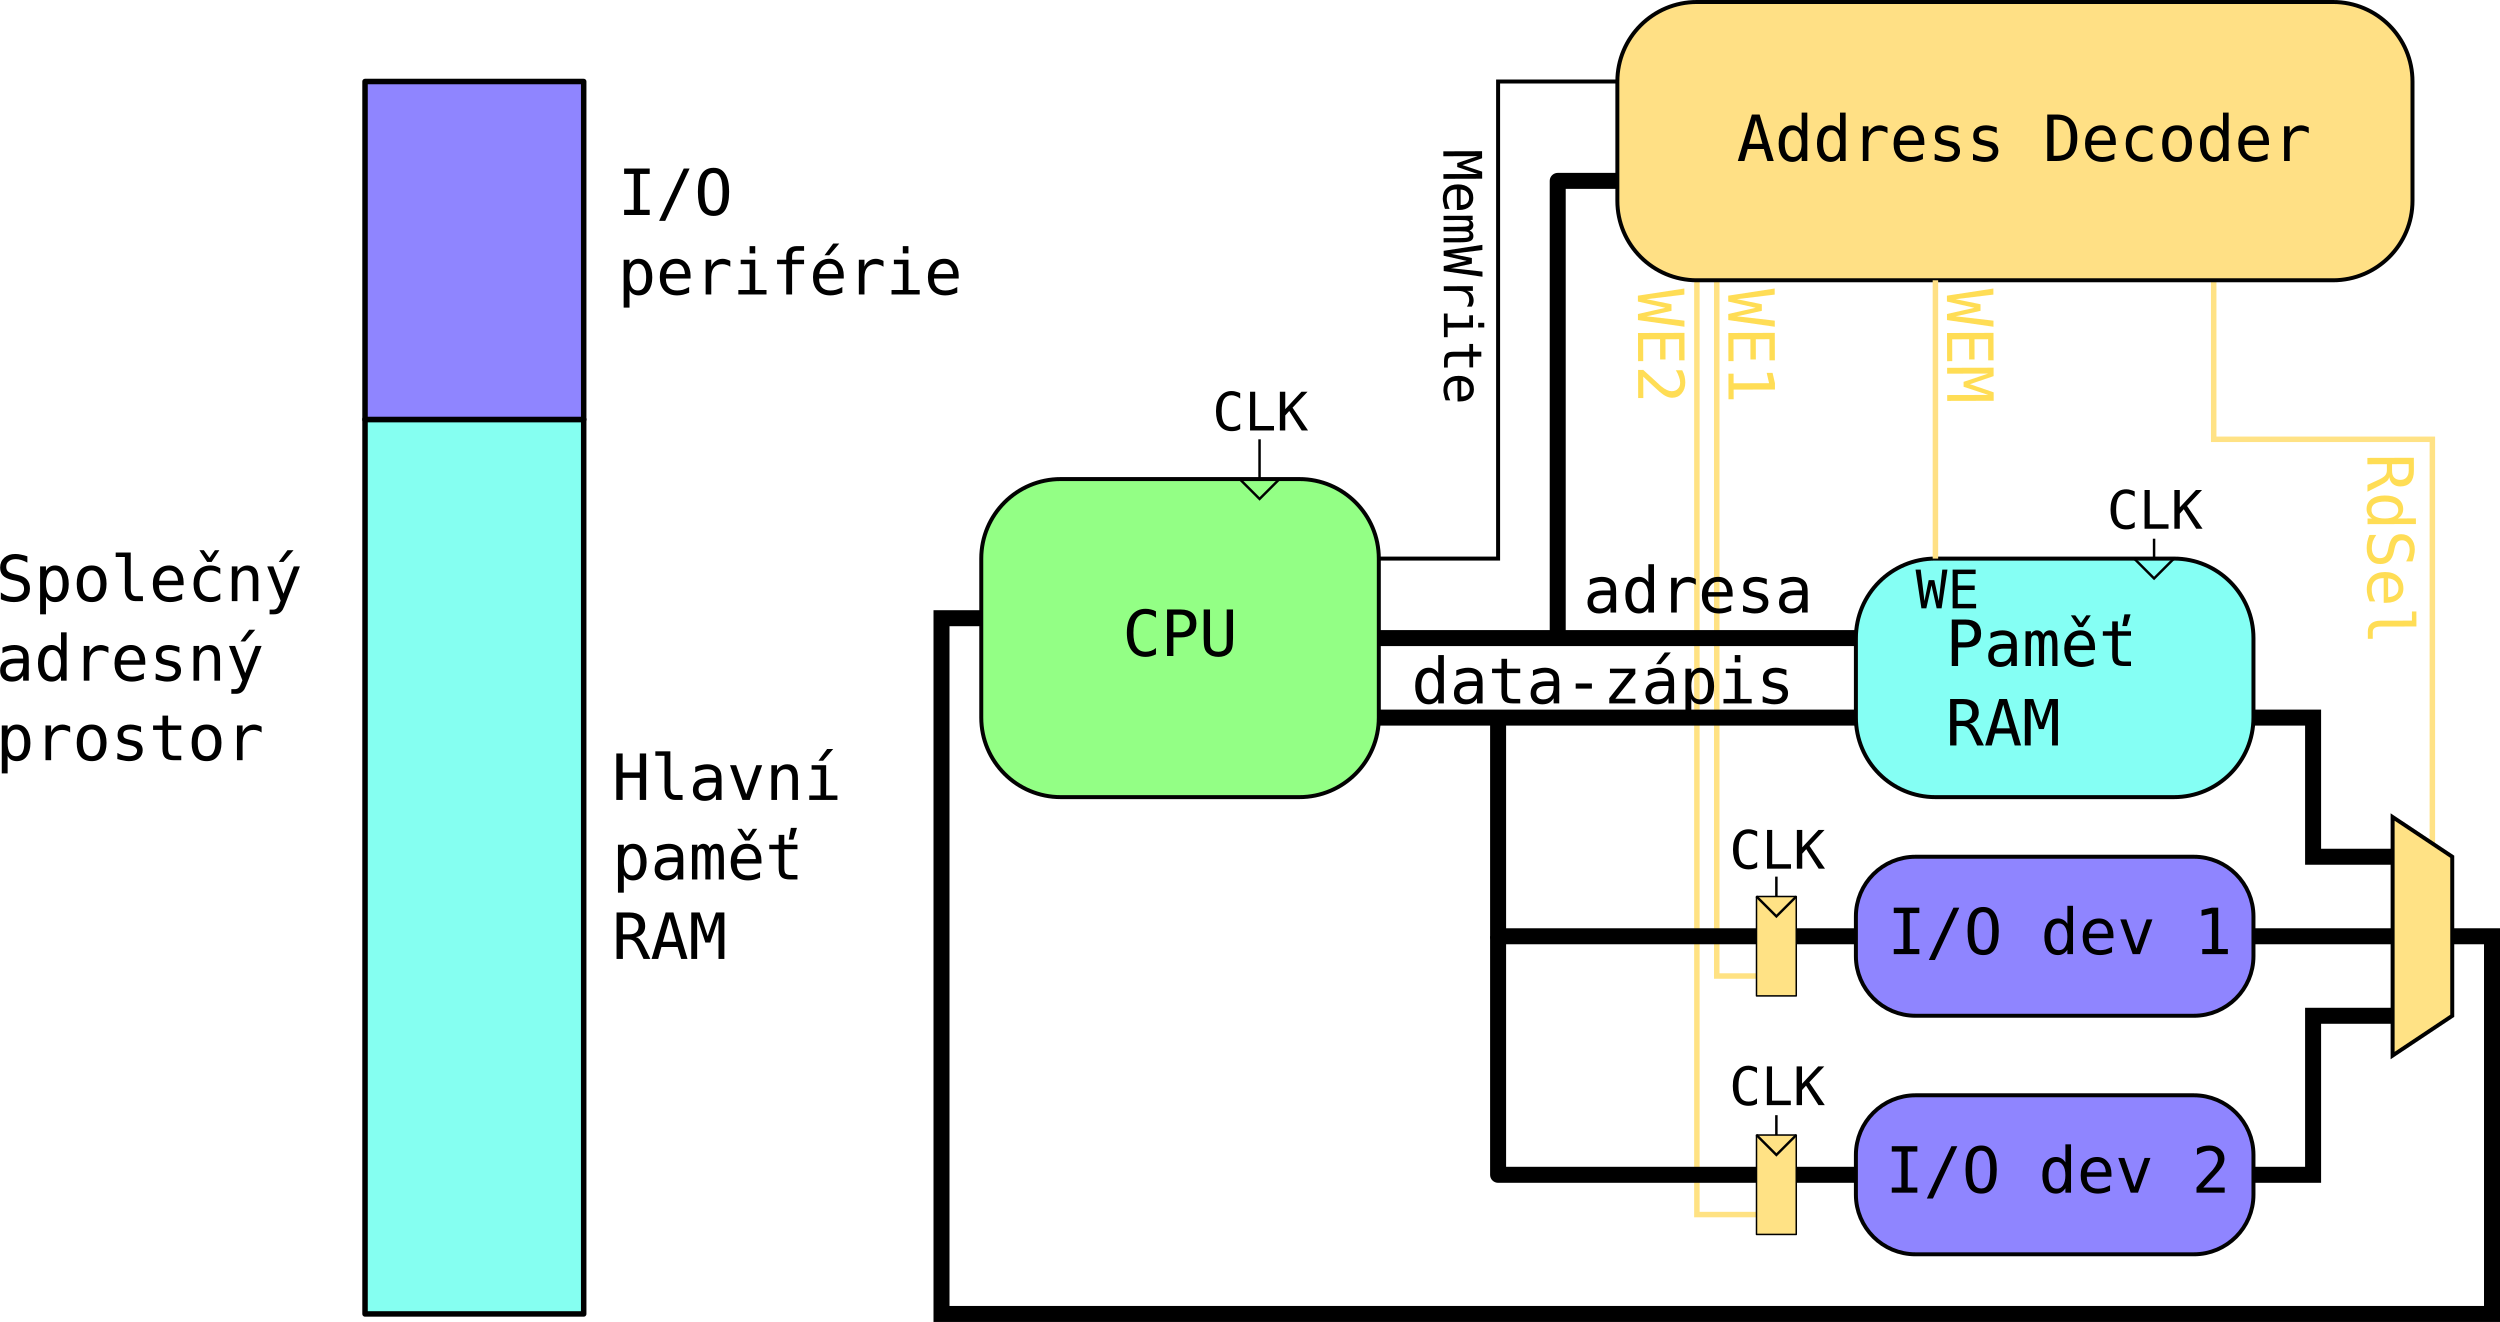
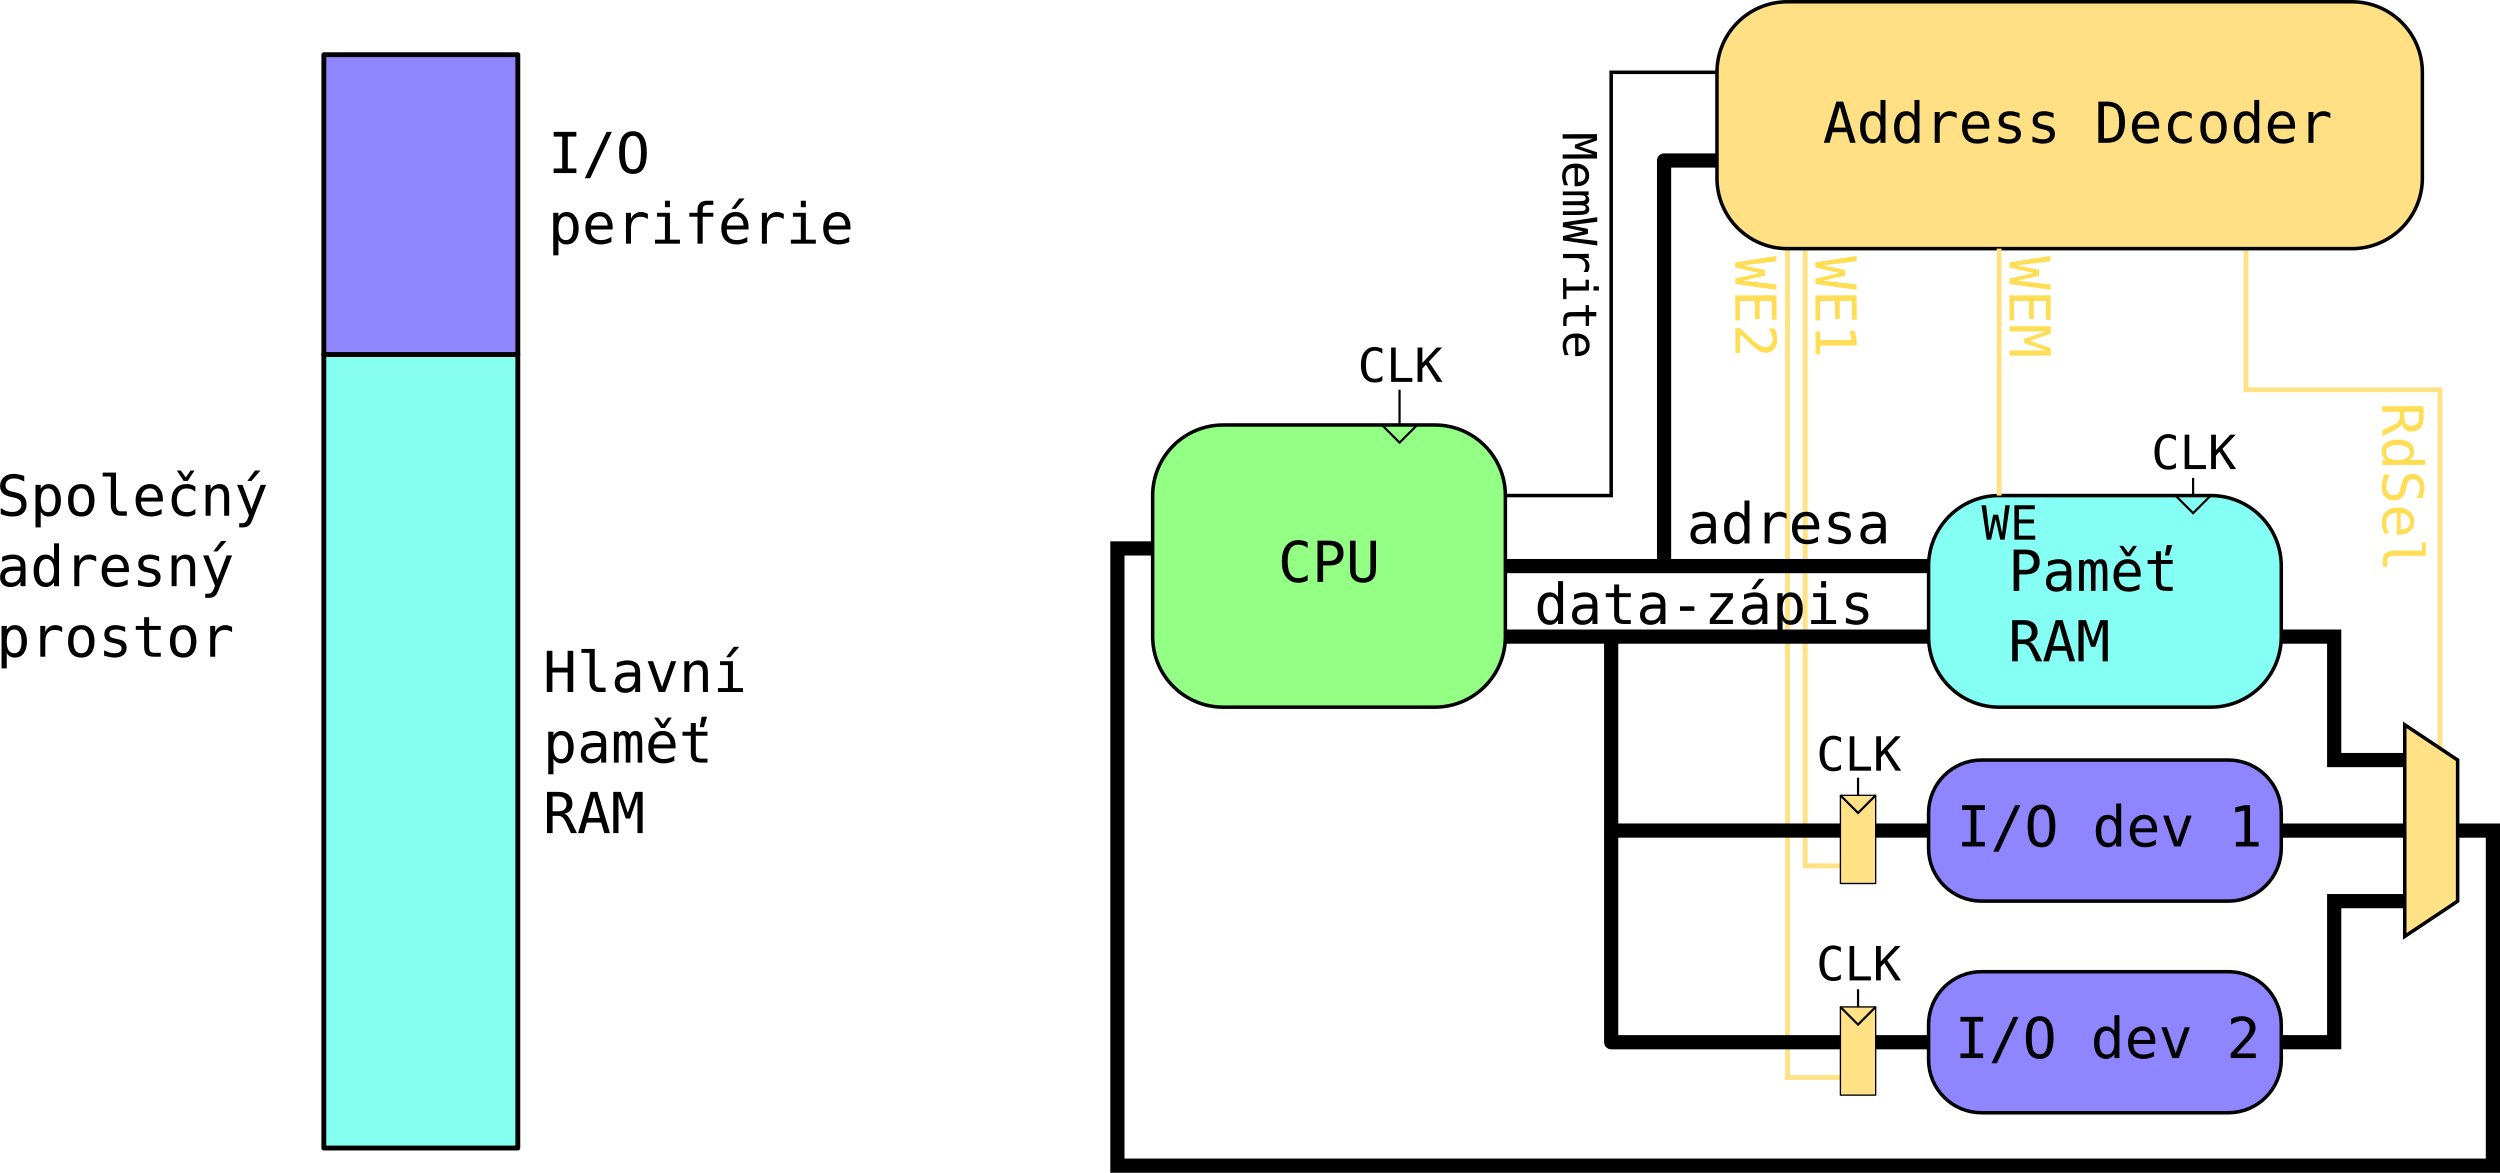
- <svg xmlns="http://www.w3.org/2000/svg" width="166.378mm" height="87.978mm" viewBox="0 0 166.378 87.978" version="1.1" id="svg17171">
+ <svg xmlns="http://www.w3.org/2000/svg" width="187.545mm" height="87.978mm" viewBox="0 0 187.545 87.978" version="1.1" id="svg17171">
  <defs id="defs17165" />
-   <g id="layer1" transform="translate(28.26228,-26.9925)">
+   <g id="layer1" transform="translate(49.42895,-26.9925)">
    <path style="fill:none;stroke:#ffe285;stroke-width:0.365;stroke-linecap:butt;stroke-linejoin:miter;stroke-miterlimit:4;stroke-dasharray:none;stroke-opacity:1" d="m 119.062,45.646 v 10.583 h 14.552 v 26.988" id="path22050" />
    <path style="fill:none;stroke:#ffe283;stroke-width:0.365;stroke-linecap:butt;stroke-linejoin:miter;stroke-miterlimit:4;stroke-dasharray:none;stroke-opacity:1" d="m 85.99,45.646 v 46.302 h 2.646" id="path21903-1" />
    <path style="fill:none;stroke:#ffe283;stroke-width:0.365;stroke-linecap:butt;stroke-linejoin:miter;stroke-miterlimit:4;stroke-dasharray:none;stroke-opacity:1" d="m 84.667,45.646 v 62.177 h 3.969" id="path21903" />
    <rect style="opacity:1;fill:#ffe085;fill-opacity:1;stroke:#020202;stroke-width:0.265;stroke-linejoin:round;stroke-miterlimit:4;stroke-dasharray:none;stroke-dashoffset:0;stroke-opacity:1" id="rect21650" width="52.917" height="18.521" x="79.375" y="27.125" ry="5.292" />
    <text xml:space="preserve" style="font-style:normal;font-variant:normal;font-weight:normal;font-stretch:normal;font-size:4.233px;line-height:1.25;font-family:'Bitstream Vera Sans Mono';-inkscape-font-specification:'Bitstream Vera Sans Mono';letter-spacing:0px;word-spacing:0px;fill:#000000;fill-opacity:1;stroke:none;stroke-width:0.265" x="87.312" y="37.708" id="text21654">
      <tspan x="87.312" y="37.708" style="stroke-width:0.265" id="tspan21656">Address Decoder</tspan>
    </text>
    <rect style="opacity:1;fill:#93ff85;fill-opacity:1;stroke:#020202;stroke-width:0.265;stroke-linejoin:round;stroke-miterlimit:4;stroke-dasharray:none;stroke-dashoffset:0;stroke-opacity:1" id="rect21650-3" width="26.458" height="21.167" x="37.042" y="58.875" ry="5.292" />
    <rect style="opacity:1;fill:#85fff4;fill-opacity:1;stroke:#020202;stroke-width:0.265;stroke-linejoin:round;stroke-miterlimit:4;stroke-dasharray:none;stroke-dashoffset:0;stroke-opacity:1" id="rect21650-3-5" width="26.458" height="15.875" x="95.25" y="64.167" ry="5.292" />
    <path style="fill:none;stroke:#000000;stroke-width:1.065;stroke-linecap:butt;stroke-linejoin:miter;stroke-miterlimit:4;stroke-dasharray:none;stroke-opacity:1" d="m 63.5,74.75 h 31.75" id="path21699" />
    <path style="fill:none;stroke:#000000;stroke-width:1.065;stroke-linecap:butt;stroke-linejoin:miter;stroke-miterlimit:4;stroke-dasharray:none;stroke-opacity:1" d="m 63.5,69.458 h 31.75" id="path21701" />
    <path style="fill:none;stroke:#000000;stroke-width:0.265px;stroke-linecap:butt;stroke-linejoin:miter;stroke-opacity:1" d="m 63.5,64.167 h 7.938 V 32.417 h 7.938" id="path21703" />
    <path style="fill:none;stroke:#000000;stroke-width:1.065;stroke-linecap:butt;stroke-linejoin:round;stroke-miterlimit:4;stroke-dasharray:none;stroke-opacity:1" d="m 79.375,39.031 h -3.969 v 30.427" id="path21726" />
    <rect style="opacity:1;fill:#8f85ff;fill-opacity:1;stroke:#020202;stroke-width:0.265;stroke-linejoin:round;stroke-miterlimit:4;stroke-dasharray:none;stroke-dashoffset:0;stroke-opacity:1" id="rect21650-3-5-9" width="26.458" height="10.583" x="95.25" y="84.01" ry="3.969" />
    <rect style="opacity:1;fill:#8f85ff;fill-opacity:1;stroke:#020202;stroke-width:0.265;stroke-linejoin:round;stroke-miterlimit:4;stroke-dasharray:none;stroke-dashoffset:0;stroke-opacity:1" id="rect21650-3-5-9-1" width="26.458" height="10.583" x="95.25" y="99.885" ry="3.969" />
    <path style="fill:none;stroke:#000000;stroke-width:1.065;stroke-linecap:butt;stroke-linejoin:round;stroke-miterlimit:4;stroke-dasharray:none;stroke-opacity:1" d="M 95.25,89.302 H 71.438 V 74.75" id="path21726-2" />
    <path style="fill:none;stroke:#000000;stroke-width:1.065;stroke-linecap:butt;stroke-linejoin:round;stroke-miterlimit:4;stroke-dasharray:none;stroke-opacity:1" d="M 95.25,105.177 H 71.438 V 89.302" id="path21726-2-7" />
    <text xml:space="preserve" style="font-style:normal;font-variant:normal;font-weight:normal;font-stretch:normal;font-size:4.233px;line-height:1.25;font-family:'Bitstream Vera Sans Mono';-inkscape-font-specification:'Bitstream Vera Sans Mono';letter-spacing:0px;word-spacing:0px;fill:#000000;fill-opacity:1;stroke:none;stroke-width:0.265" x="101.223" y="71.316" id="text21796">
      <tspan id="tspan21794" x="101.223" y="71.316" style="stroke-width:0.265">Paměť</tspan>
      <tspan x="101.223" y="76.607" style="stroke-width:0.265" id="tspan21798">RAM</tspan>
    </text>
    <text xml:space="preserve" style="font-style:normal;font-variant:normal;font-weight:normal;font-stretch:normal;font-size:4.233px;line-height:1.25;font-family:'Bitstream Vera Sans Mono';-inkscape-font-specification:'Bitstream Vera Sans Mono';letter-spacing:0px;word-spacing:0px;fill:#000000;fill-opacity:1;stroke:none;stroke-width:0.265" x="46.449" y="70.648" id="text21802">
      <tspan id="tspan21800" x="46.449" y="70.648" style="stroke-width:0.265">CPU</tspan>
    </text>
    <text xml:space="preserve" style="font-style:normal;font-variant:normal;font-weight:normal;font-stretch:normal;font-size:4.233px;line-height:1.25;font-family:'Bitstream Vera Sans Mono';-inkscape-font-specification:'Bitstream Vera Sans Mono';letter-spacing:0px;word-spacing:0px;fill:#000000;fill-opacity:1;stroke:none;stroke-width:0.265" x="97.348" y="90.491" id="text21806">
      <tspan id="tspan21804" x="97.348" y="90.491" style="stroke-width:0.265">I/O dev 1</tspan>
    </text>
    <text xml:space="preserve" style="font-style:normal;font-variant:normal;font-weight:normal;font-stretch:normal;font-size:4.233px;line-height:1.25;font-family:'Bitstream Vera Sans Mono';-inkscape-font-specification:'Bitstream Vera Sans Mono';letter-spacing:0px;word-spacing:0px;fill:#000000;fill-opacity:1;stroke:none;stroke-width:0.265" x="97.214" y="106.366" id="text21806-9">
      <tspan id="tspan21804-3" x="97.214" y="106.366" style="stroke-width:0.265">I/O dev 2</tspan>
    </text>
    <rect style="opacity:1;fill:#ffe285;fill-opacity:1;stroke:#000000;stroke-width:0.1;stroke-linejoin:round;stroke-miterlimit:4;stroke-dasharray:none;stroke-dashoffset:0;stroke-opacity:1" id="rect21826" width="2.646" height="6.615" x="88.635" y="86.656" />
    <rect style="opacity:1;fill:#ffe285;fill-opacity:1;stroke:#000000;stroke-width:0.1;stroke-linejoin:round;stroke-miterlimit:4;stroke-dasharray:none;stroke-dashoffset:0;stroke-opacity:1" id="rect21826-6" width="2.646" height="6.615" x="88.635" y="102.531" />
    <path style="fill:none;stroke:#000000;stroke-width:0.165;stroke-linecap:butt;stroke-linejoin:miter;stroke-miterlimit:4;stroke-dasharray:none;stroke-opacity:1" d="m 88.635,86.656 1.323,1.323 1.323,-1.323" id="path21843" />
    <path style="fill:none;stroke:#000000;stroke-width:0.165;stroke-linecap:butt;stroke-linejoin:miter;stroke-miterlimit:4;stroke-dasharray:none;stroke-opacity:1" d="m 88.635,102.531 1.323,1.323 1.323,-1.323" id="path21843-6" />
    <path style="fill:#ffe285;fill-opacity:1;stroke:#000000;stroke-width:0.265px;stroke-linecap:butt;stroke-linejoin:miter;stroke-opacity:1" d="m 130.969,81.365 v 15.875 L 134.938,94.594 V 84.01 Z" id="path21866" />
    <path style="fill:none;stroke:#000000;stroke-width:1.065;stroke-linecap:butt;stroke-linejoin:miter;stroke-miterlimit:4;stroke-dasharray:none;stroke-opacity:1" d="m 121.708,89.302 h 9.26" id="path21868" />
    <path style="fill:none;stroke:#000000;stroke-width:1.065;stroke-linecap:butt;stroke-linejoin:miter;stroke-miterlimit:4;stroke-dasharray:none;stroke-opacity:1" d="m 121.708,105.177 h 3.969 V 94.594 h 5.292" id="path21870" />
    <path style="fill:none;stroke:#000000;stroke-width:1.065;stroke-linecap:butt;stroke-linejoin:miter;stroke-miterlimit:4;stroke-dasharray:none;stroke-opacity:1" d="m 130.969,84.01 h -5.292 V 74.75 h -3.969" id="path21870-6" />
    <path style="fill:none;stroke:#000000;stroke-width:1.065;stroke-linecap:butt;stroke-linejoin:miter;stroke-miterlimit:4;stroke-dasharray:none;stroke-opacity:1" d="m 134.938,89.302 h 2.646 V 114.438 H 34.396 V 68.135 h 2.646" id="path21893" />
    <text xml:space="preserve" style="font-style:normal;font-variant:normal;font-weight:normal;font-stretch:normal;font-size:4.233px;line-height:1.25;font-family:'Bitstream Vera Sans Mono';-inkscape-font-specification:'Bitstream Vera Sans Mono';letter-spacing:0px;word-spacing:0px;fill:#000000;fill-opacity:1;stroke:none;stroke-width:0.265" x="77.107" y="67.757" id="text21897">
      <tspan id="tspan21895" x="77.107" y="67.757" style="stroke-width:0.265">adresa</tspan>
    </text>
    <text xml:space="preserve" style="font-style:normal;font-variant:normal;font-weight:normal;font-stretch:normal;font-size:4.233px;line-height:1.25;font-family:'Bitstream Vera Sans Mono';-inkscape-font-specification:'Bitstream Vera Sans Mono';letter-spacing:0px;word-spacing:0px;fill:#000000;fill-opacity:1;stroke:none;stroke-width:0.265" x="65.673" y="73.805" id="text21901">
      <tspan id="tspan21899" x="65.673" y="73.805" style="stroke-width:0.265">data-zápis</tspan>
    </text>
    <text xml:space="preserve" style="font-style:normal;font-variant:normal;font-weight:normal;font-stretch:normal;font-size:4.233px;line-height:1.25;font-family:'Bitstream Vera Sans Mono';-inkscape-font-specification:'Bitstream Vera Sans Mono';letter-spacing:0px;word-spacing:0px;fill:#000000;fill-opacity:1;stroke:none;stroke-width:0.265" x="46.43" y="-86.63" id="text21922" transform="rotate(89.84839)">
      <tspan id="tspan21920" x="46.43" y="-86.63" style="fill:#ffdd55;stroke-width:0.265">WE1</tspan>
    </text>
    <text xml:space="preserve" style="font-style:normal;font-variant:normal;font-weight:normal;font-stretch:normal;font-size:4.233px;line-height:1.25;font-family:'Bitstream Vera Sans Mono';-inkscape-font-specification:'Bitstream Vera Sans Mono';letter-spacing:0px;word-spacing:0px;fill:#000000;fill-opacity:1;stroke:none;stroke-width:0.265" x="46.414" y="-80.617" id="text21922-8" transform="rotate(89.84839)">
      <tspan id="tspan21920-7" x="46.414" y="-80.617" style="fill:#ffdd55;stroke-width:0.265">WE2</tspan>
    </text>
    <path style="fill:none;stroke:#000000;stroke-width:0.165;stroke-linecap:butt;stroke-linejoin:miter;stroke-miterlimit:4;stroke-dasharray:none;stroke-opacity:1" d="m 54.24,58.875 1.323,1.323 1.323,-1.323" id="path21843-9" />
    <path style="fill:none;stroke:#000000;stroke-width:0.165;stroke-linecap:butt;stroke-linejoin:miter;stroke-miterlimit:4;stroke-dasharray:none;stroke-opacity:1" d="m 55.562,56.229 v 2.646" id="path21957" />
    <text xml:space="preserve" style="font-style:normal;font-variant:normal;font-weight:normal;font-stretch:normal;font-size:4.233px;line-height:1.25;font-family:'Bitstream Vera Sans Mono';-inkscape-font-specification:'Bitstream Vera Sans Mono';letter-spacing:0px;word-spacing:0px;fill:#000000;fill-opacity:1;stroke:none;stroke-width:0.265" x="52.429" y="55.641" id="text21961">
      <tspan id="tspan21959" x="52.429" y="55.641" style="font-size:3.528px;stroke-width:0.265">CLK</tspan>
    </text>
    <text xml:space="preserve" style="font-style:normal;font-variant:normal;font-weight:normal;font-stretch:normal;font-size:4.233px;line-height:1.25;font-family:'Bitstream Vera Sans Mono';-inkscape-font-specification:'Bitstream Vera Sans Mono';letter-spacing:0px;word-spacing:0px;fill:#000000;fill-opacity:1;stroke:none;stroke-width:0.265" x="86.837" y="84.807" id="text21961-2">
      <tspan id="tspan21959-0" x="86.837" y="84.807" style="font-size:3.528px;stroke-width:0.265">CLK</tspan>
    </text>
    <text xml:space="preserve" style="font-style:normal;font-variant:normal;font-weight:normal;font-stretch:normal;font-size:4.233px;line-height:1.25;font-family:'Bitstream Vera Sans Mono';-inkscape-font-specification:'Bitstream Vera Sans Mono';letter-spacing:0px;word-spacing:0px;fill:#000000;fill-opacity:1;stroke:none;stroke-width:0.265" x="86.825" y="100.54" id="text21961-23">
      <tspan id="tspan21959-7" x="86.825" y="100.54" style="font-size:3.528px;stroke-width:0.265">CLK</tspan>
    </text>
    <path style="fill:none;stroke:#000000;stroke-width:0.165;stroke-linecap:butt;stroke-linejoin:miter;stroke-miterlimit:4;stroke-dasharray:none;stroke-opacity:1" d="M 89.958,85.333 V 86.656" id="path21989" />
    <path style="fill:none;stroke:#000000;stroke-width:0.165;stroke-linecap:butt;stroke-linejoin:miter;stroke-miterlimit:4;stroke-dasharray:none;stroke-opacity:1" d="m 89.958,101.208 v 1.323" id="path21991" />
    <text xml:space="preserve" style="font-style:normal;font-variant:normal;font-weight:normal;font-stretch:normal;font-size:4.233px;line-height:1.25;font-family:'Bitstream Vera Sans Mono';-inkscape-font-specification:'Bitstream Vera Sans Mono';letter-spacing:0px;word-spacing:0px;fill:#000000;fill-opacity:1;stroke:none;stroke-width:0.265" x="46.468" y="-101.182" id="text21922-5" transform="rotate(89.84839)">
      <tspan id="tspan21920-9" x="46.468" y="-101.182" style="fill:#ffdd55;stroke-width:0.265">WEM</tspan>
    </text>
    <path style="fill:none;stroke:#ffe085;stroke-width:0.365;stroke-linecap:butt;stroke-linejoin:miter;stroke-miterlimit:4;stroke-dasharray:none;stroke-opacity:1" d="M 100.542,45.646 V 64.167" id="path22011" />
    <text xml:space="preserve" style="font-style:normal;font-variant:normal;font-weight:normal;font-stretch:normal;font-size:4.233px;line-height:1.25;font-family:'Bitstream Vera Sans Mono';-inkscape-font-specification:'Bitstream Vera Sans Mono';letter-spacing:0px;word-spacing:0px;fill:#000000;fill-opacity:1;stroke:none;stroke-width:0.265" x="99.219" y="67.474" id="text22015">
      <tspan id="tspan22013" x="99.219" y="67.474" style="font-size:3.528px;stroke-width:0.265">WE</tspan>
    </text>
    <path style="fill:none;stroke:#000000;stroke-width:0.165;stroke-linecap:butt;stroke-linejoin:miter;stroke-miterlimit:4;stroke-dasharray:none;stroke-opacity:1" d="m 113.771,64.167 1.323,1.323 1.323,-1.323" id="path21843-6-2" />
    <text xml:space="preserve" style="font-style:normal;font-variant:normal;font-weight:normal;font-stretch:normal;font-size:4.233px;line-height:1.25;font-family:'Bitstream Vera Sans Mono';-inkscape-font-specification:'Bitstream Vera Sans Mono';letter-spacing:0px;word-spacing:0px;fill:#000000;fill-opacity:1;stroke:none;stroke-width:0.265" x="111.96" y="62.176" id="text21961-23-2">
      <tspan id="tspan21959-7-8" x="111.96" y="62.176" style="font-size:3.528px;stroke-width:0.265">CLK</tspan>
    </text>
    <path style="fill:none;stroke:#000000;stroke-width:0.165;stroke-linecap:butt;stroke-linejoin:miter;stroke-miterlimit:4;stroke-dasharray:none;stroke-opacity:1" d="m 115.094,62.844 v 1.323" id="path21991-9" />
    <text xml:space="preserve" style="font-style:normal;font-variant:normal;font-weight:normal;font-stretch:normal;font-size:4.233px;line-height:1.25;font-family:'Bitstream Vera Sans Mono';-inkscape-font-specification:'Bitstream Vera Sans Mono';letter-spacing:0px;word-spacing:0px;fill:#000000;fill-opacity:1;stroke:none;stroke-width:0.265" x="57.513" y="-129.135" id="text21922-5-7" transform="rotate(89.84839)">
      <tspan id="tspan21920-9-3" x="57.513" y="-129.135" style="fill:#ffdd55;stroke-width:0.265">RdSel</tspan>
    </text>
    <text xml:space="preserve" style="font-style:normal;font-variant:normal;font-weight:normal;font-stretch:normal;font-size:4.233px;line-height:1.25;font-family:'Bitstream Vera Sans Mono';-inkscape-font-specification:'Bitstream Vera Sans Mono';letter-spacing:0px;word-spacing:0px;fill:#000000;fill-opacity:1;stroke:none;stroke-width:0.265" x="37.144" y="-67.672" id="text22072" transform="rotate(89.81302)">
      <tspan id="tspan22070" x="37.144" y="-67.672" style="font-size:3.528px;stroke-width:0.265">MemWrite</tspan>
    </text>
-     <rect style="opacity:1;fill:#85fff1;fill-opacity:1;stroke:#000000;stroke-width:0.365;stroke-linejoin:round;stroke-miterlimit:4;stroke-dasharray:none;stroke-dashoffset:0;stroke-opacity:1" id="rect22074" width="14.552" height="59.531" x="-3.969" y="54.906" />
-     <rect style="opacity:1;fill:#8f85ff;fill-opacity:1;stroke:#000000;stroke-width:0.365;stroke-linejoin:round;stroke-miterlimit:4;stroke-dasharray:none;stroke-dashoffset:0;stroke-opacity:1" id="rect22074-6" width="14.552" height="22.49" x="-3.969" y="32.417" />
-     <text xml:space="preserve" style="font-style:normal;font-variant:normal;font-weight:normal;font-stretch:normal;font-size:4.233px;line-height:1.25;font-family:'Bitstream Vera Sans Mono';-inkscape-font-specification:'Bitstream Vera Sans Mono';letter-spacing:0px;word-spacing:0px;fill:#000000;fill-opacity:1;stroke:none;stroke-width:0.265" x="-28.537" y="67.001" id="text22102">
-       <tspan id="tspan22100" x="-28.537" y="67.001" style="stroke-width:0.265">Společný</tspan>
-       <tspan x="-28.537" y="72.293" style="stroke-width:0.265" id="tspan22104">adresný</tspan>
-       <tspan x="-28.537" y="77.585" style="stroke-width:0.265" id="tspan22106">prostor</tspan>
+     <rect style="opacity:1;fill:#85fff1;fill-opacity:1;stroke:#000000;stroke-width:0.365;stroke-linejoin:round;stroke-miterlimit:4;stroke-dasharray:none;stroke-dashoffset:0;stroke-opacity:1" id="rect22074" width="14.552" height="59.531" x="-25.135" y="53.583" />
+     <rect style="opacity:1;fill:#8f85ff;fill-opacity:1;stroke:#000000;stroke-width:0.365;stroke-linejoin:round;stroke-miterlimit:4;stroke-dasharray:none;stroke-dashoffset:0;stroke-opacity:1" id="rect22074-6" width="14.552" height="22.49" x="-25.135" y="31.094" />
+     <text xml:space="preserve" style="font-style:normal;font-variant:normal;font-weight:normal;font-stretch:normal;font-size:4.233px;line-height:1.25;font-family:'Bitstream Vera Sans Mono';-inkscape-font-specification:'Bitstream Vera Sans Mono';letter-spacing:0px;word-spacing:0px;fill:#000000;fill-opacity:1;stroke:none;stroke-width:0.265" x="-49.704" y="65.679" id="text22102">
+       <tspan id="tspan22100" x="-49.704" y="65.679" style="stroke-width:0.265">Společný</tspan>
+       <tspan x="-49.704" y="70.97" style="stroke-width:0.265" id="tspan22104">adresný</tspan>
+       <tspan x="-49.704" y="76.262" style="stroke-width:0.265" id="tspan22106">prostor</tspan>
    </text>
-     <text xml:space="preserve" style="font-style:normal;font-variant:normal;font-weight:normal;font-stretch:normal;font-size:4.233px;line-height:1.25;font-family:'Bitstream Vera Sans Mono';-inkscape-font-specification:'Bitstream Vera Sans Mono';letter-spacing:0px;word-spacing:0px;fill:#000000;fill-opacity:1;stroke:none;stroke-width:0.265" x="12.851" y="41.299" id="text22110">
-       <tspan id="tspan22108" x="12.851" y="41.299" style="stroke-width:0.265">I/O </tspan>
-       <tspan x="12.851" y="46.591" style="stroke-width:0.265" id="tspan22112">periférie</tspan>
+     <text xml:space="preserve" style="font-style:normal;font-variant:normal;font-weight:normal;font-stretch:normal;font-size:4.233px;line-height:1.25;font-family:'Bitstream Vera Sans Mono';-inkscape-font-specification:'Bitstream Vera Sans Mono';letter-spacing:0px;word-spacing:0px;fill:#000000;fill-opacity:1;stroke:none;stroke-width:0.265" x="-8.315" y="39.976" id="text22110">
+       <tspan id="tspan22108" x="-8.315" y="39.976" style="stroke-width:0.265">I/O </tspan>
+       <tspan x="-8.315" y="45.268" style="stroke-width:0.265" id="tspan22112">periférie</tspan>
    </text>
-     <text xml:space="preserve" style="font-style:normal;font-variant:normal;font-weight:normal;font-stretch:normal;font-size:4.233px;line-height:1.25;font-family:'Bitstream Vera Sans Mono';-inkscape-font-specification:'Bitstream Vera Sans Mono';letter-spacing:0px;word-spacing:0px;fill:#000000;fill-opacity:1;stroke:none;stroke-width:0.265" x="12.473" y="80.231" id="text22116">
-       <tspan id="tspan22114" x="12.473" y="80.231" style="stroke-width:0.265">Hlavní</tspan>
-       <tspan x="12.473" y="85.522" style="stroke-width:0.265" id="tspan22118">paměť</tspan>
-       <tspan x="12.473" y="90.814" style="stroke-width:0.265" id="tspan22120">RAM</tspan>
+     <text xml:space="preserve" style="font-style:normal;font-variant:normal;font-weight:normal;font-stretch:normal;font-size:4.233px;line-height:1.25;font-family:'Bitstream Vera Sans Mono';-inkscape-font-specification:'Bitstream Vera Sans Mono';letter-spacing:0px;word-spacing:0px;fill:#000000;fill-opacity:1;stroke:none;stroke-width:0.265" x="-8.693" y="78.908" id="text22116">
+       <tspan id="tspan22114" x="-8.693" y="78.908" style="stroke-width:0.265">Hlavní</tspan>
+       <tspan x="-8.693" y="84.199" style="stroke-width:0.265" id="tspan22118">paměť</tspan>
+       <tspan x="-8.693" y="89.491" style="stroke-width:0.265" id="tspan22120">RAM</tspan>
    </text>
  </g>
</svg>
